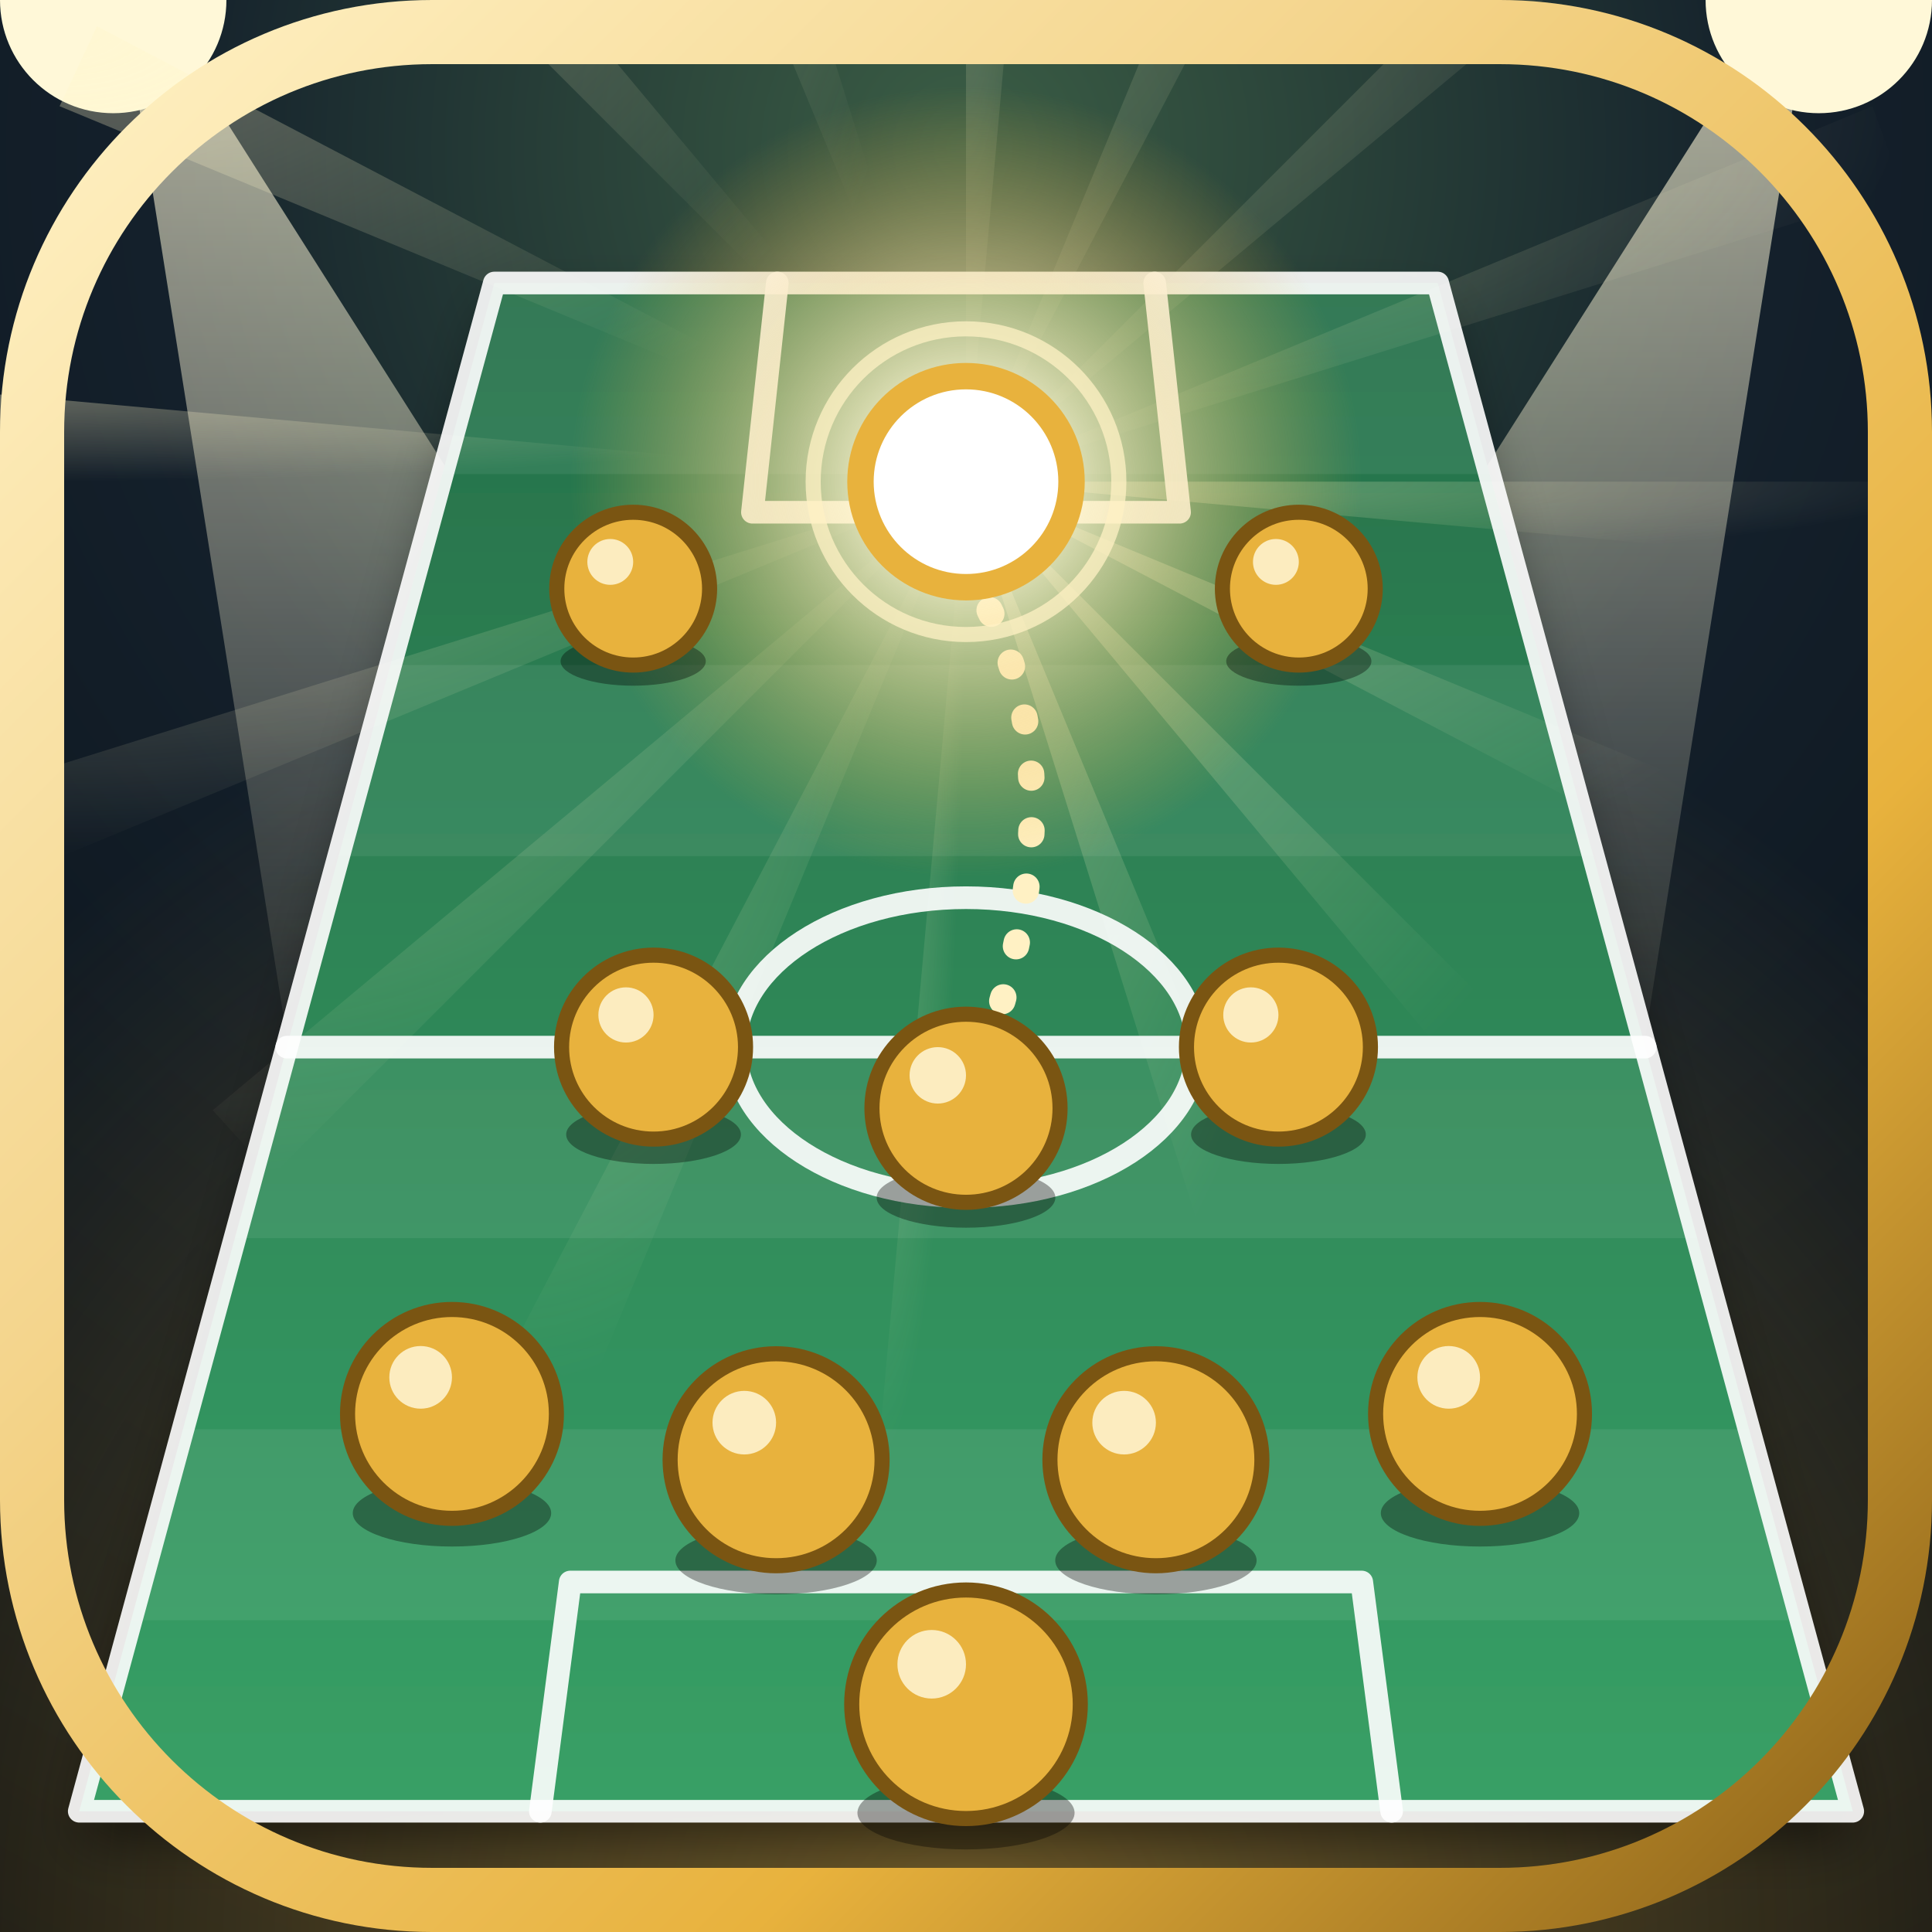
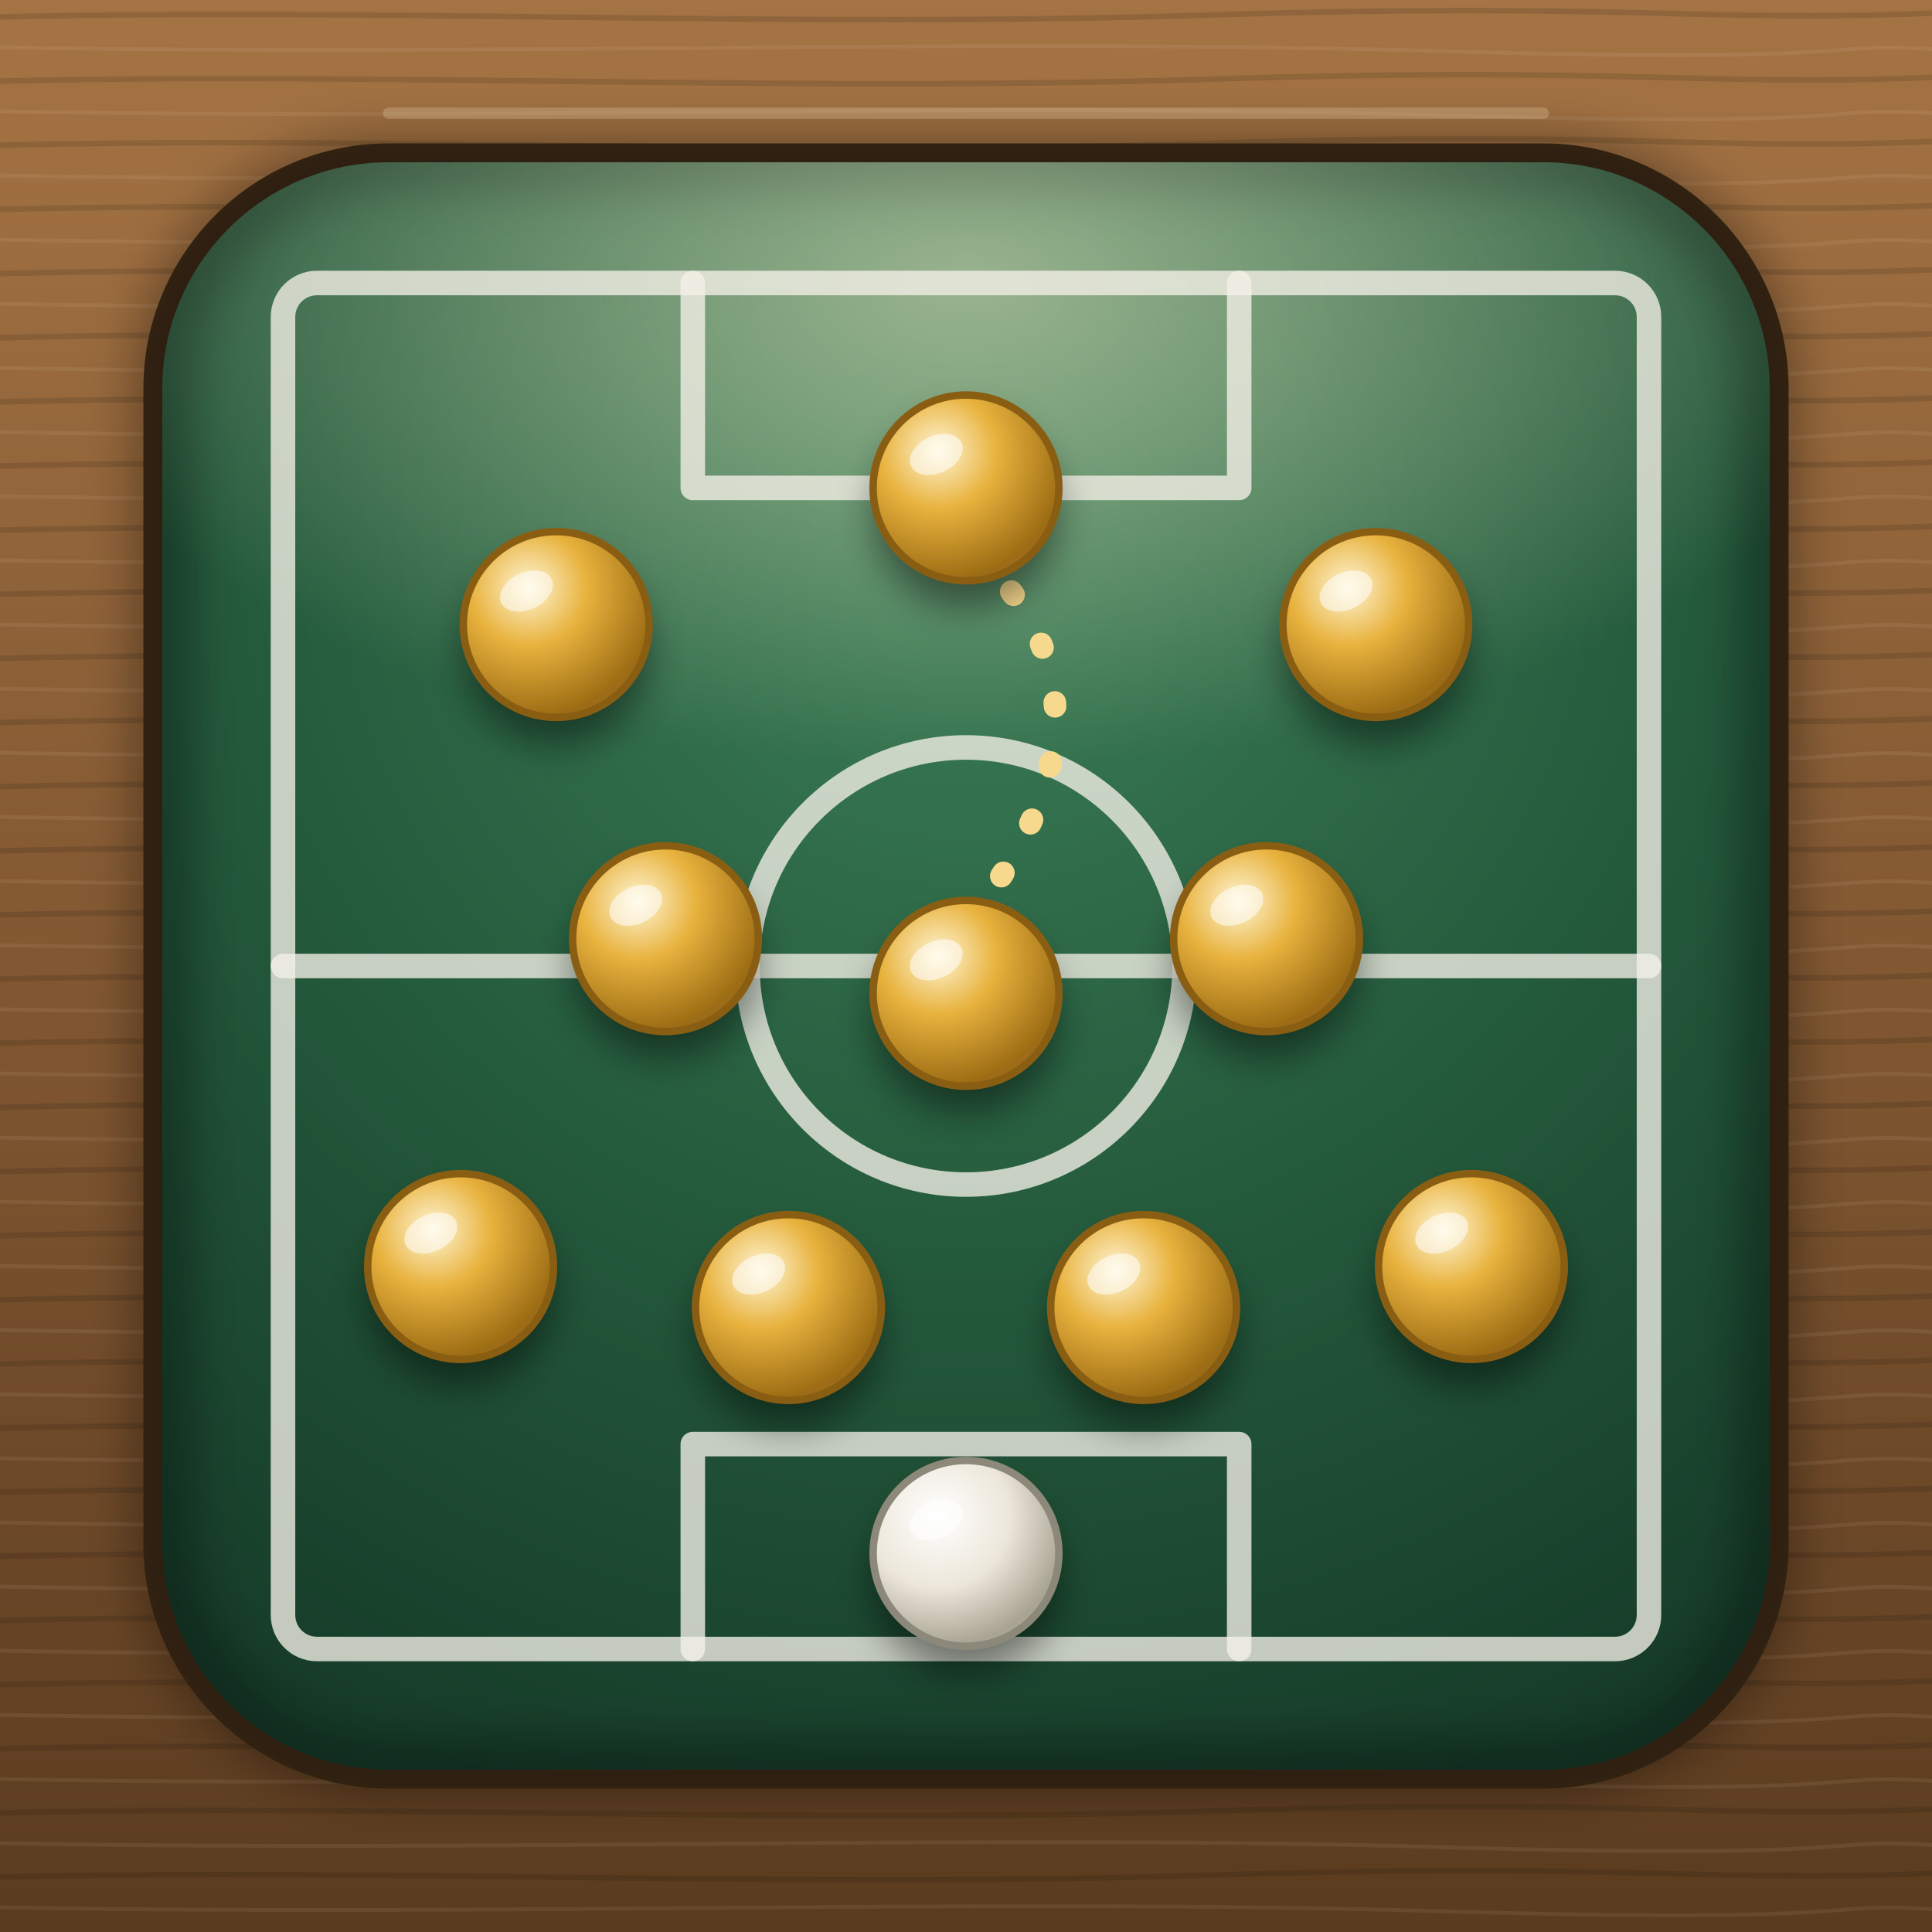
- <svg xmlns="http://www.w3.org/2000/svg" viewBox="0 0 1024 1024">
+ <svg xmlns="http://www.w3.org/2000/svg" width="1024" height="1024" viewBox="0 0 1024 1024">
  <defs>
-     <radialGradient id="axb0" cx="50%" cy="8%" r="105%">
-       <stop offset="0" stop-color="#3B5E45" />
-       <stop offset=".4" stop-color="#14202B" />
-       <stop offset="1" stop-color="#070C11" />
+     <linearGradient id="a7w" x1="0" x2="0" y1="0" y2="1">
+       <stop offset="0" stop-color="#A57444" />
+       <stop offset=".55" stop-color="#7E5530" />
+       <stop offset="1" stop-color="#5A3B1F" />
+     </linearGradient>
+     <pattern id="a7g" width="1024" height="34" patternUnits="userSpaceOnUse">
+       <path d="M0 9 C 200 4, 420 15, 640 8 S 900 12, 1024 7" stroke="rgba(0,0,0,0.12)" stroke-width="3" fill="none" />
+       <path d="M0 25 C 260 30, 520 20, 760 27 S 960 22, 1024 26" stroke="rgba(255,236,200,0.08)" stroke-width="2" fill="none" />
+     </pattern>
+     <radialGradient id="a7f" cx="50%" cy="22%" r="85%">
+       <stop offset="0" stop-color="#3C7E57" />
+       <stop offset=".55" stop-color="#245A3C" />
+       <stop offset="1" stop-color="#163C29" />
    </radialGradient>
-     <linearGradient id="axg1" x1="0" x2="0" y1="0" y2="1">
-       <stop offset="0" stop-color="#26704A" />
-       <stop offset="1" stop-color="#38A066" />
-     </linearGradient>
-     <linearGradient id="axr2" x1="0" x2="1" y1="0" y2="1">
+     <radialGradient id="a7m" cx="35%" cy="30%" r="70%">
+       <stop offset="0" stop-color="#FFF6D6" />
+       <stop offset=".45" stop-color="#E8B23D" />
+       <stop offset="1" stop-color="#9C6C14" />
+     </radialGradient>
+     <radialGradient id="a7t" cx="35%" cy="30%" r="70%">
+       <stop offset="0" stop-color="#FFFFFF" />
+       <stop offset=".55" stop-color="#ECE7DA" />
+       <stop offset="1" stop-color="#A9A493" />
+     </radialGradient>
+     <radialGradient id="a7s" cx="50%" cy="15%" r="60%">
+       <stop offset="0" stop-color="#FFF4CF" stop-opacity=".5" />
+       <stop offset="1" stop-color="#FFF4CF" stop-opacity="0" />
+     </radialGradient>
+     <radialGradient id="a7h">
+       <stop offset="0" stop-color="#FFF4CF" stop-opacity=".55" />
+       <stop offset=".5" stop-color="#FFF4CF" stop-opacity=".15" />
+       <stop offset="1" stop-color="#FFF4CF" stop-opacity="0" />
+     </radialGradient>
+     <linearGradient id="a7r" x1="0" x2="1" y1="0" y2="1">
      <stop offset="0" stop-color="#FFF1C4" />
-       <stop offset=".35" stop-color="#F4D58D" />
-       <stop offset=".7" stop-color="#E8B23D" />
+       <stop offset=".4" stop-color="#F4D58D" />
+       <stop offset=".75" stop-color="#E8B23D" />
      <stop offset="1" stop-color="#8A6118" />
    </linearGradient>
-     <linearGradient id="axf3" x1="0" x2="0" y1="0" y2="1">
-       <stop offset="0" stop-color="#FFF8D8" stop-opacity=".7" />
-       <stop offset="1" stop-color="#FFF8D8" stop-opacity="0" />
-     </linearGradient>
-     <radialGradient id="axh4">
-       <stop offset="0" stop-color="#FFFFFF" stop-opacity="1" />
-       <stop offset=".3" stop-color="#FFF1C4" stop-opacity=".8" />
-       <stop offset="1" stop-color="#E8B23D" stop-opacity="0" />
-     </radialGradient>
-     <radialGradient id="axu5" cx="0" cy="0" r="1">
-       <stop offset="0" stop-color="#FFF6C8" stop-opacity=".35" />
-       <stop offset="1" stop-color="#FFF6C8" stop-opacity="0" />
-     </radialGradient>
-     <radialGradient id="axw6" cx="50%" cy="100%" r="70%">
-       <stop offset="0" stop-color="#E8B23D" stop-opacity=".45" />
-       <stop offset="1" stop-color="#E8B23D" stop-opacity="0" />
-     </radialGradient>
-     <filter id="axs7" x="-10%" y="-10%" width="120%" height="130%">
-       <feDropShadow dx="0" dy="14" stdDeviation="14" flood-color="#000" flood-opacity="0.5" />
+     <filter id="a7d" x="-30%" y="-30%" width="160%" height="170%">
+       <feDropShadow dx="0" dy="14" stdDeviation="10" flood-color="#000" flood-opacity=".45" />
+     </filter>
+     <filter id="a7i" x="-5%" y="-5%" width="110%" height="110%">
+       <feGaussianBlur stdDeviation="14" />
    </filter>
  </defs>
-   <rect width="1024" height="1024" fill="url(#axb0)" />
-   <rect width="1024" height="1024" fill="url(#axw6)" />
-   <path d="M60 -30 L460 600 L160 600 Z" fill="url(#axf3)" />
-   <path d="M964 -30 L564 600 L864 600 Z" fill="url(#axf3)" />
-   <circle cx="60" cy="0" r="60" fill="#FFF8D8" />
-   <circle cx="964" cy="0" r="60" fill="#FFF8D8" />
-   <g filter="url(#axs7)">
-     <path d="M262 150 L762 150 L982 960 L42 960 Z" fill="url(#axg1)" />
+   <rect width="1024" height="1024" fill="url(#a7w)" />
+   <rect width="1024" height="1024" fill="url(#a7g)" />
+   <rect x="76" y="76" width="872" height="872" rx="130" fill="#3E2A16" />
+   <rect x="86" y="86" width="852" height="852" rx="120" fill="url(#a7f)" />
+   <rect x="86" y="86" width="852" height="852" rx="120" fill="none" stroke="rgba(0,0,0,0.45)" stroke-width="22" filter="url(#a7i)" />
+   <path d="M206 60 H818" stroke="rgba(255,236,200,0.22)" stroke-width="6" stroke-linecap="round" />
+   <rect x="86" y="86" width="852" height="426" rx="120" fill="url(#a7s)" />
+   <g fill="none" stroke="rgba(244,241,232,0.78)" stroke-width="13" stroke-linecap="round" stroke-linejoin="round">
+     <rect x="150" y="150" width="724" height="724" rx="18" />
+     <path d="M150 512 H874" />
+     <circle cx="512" cy="512" r="115.84" />
+     <path d="M367.2 150 V258.6 H656.8 V150" />
+     <path d="M367.2 874 V765.4 H656.8 V874" />
  </g>
-   <path d="M262 150 L762 150 L789.5 251.25 L234.5 251.25 Z" fill="rgba(255,255,255,0.07)" />
-   <path d="M207 352.5 L817 352.5 L844.5 453.75 L179.5 453.75 Z" fill="rgba(255,255,255,0.07)" />
-   <path d="M152 555 L872 555 L899.5 656.25 L124.5 656.25 Z" fill="rgba(255,255,255,0.07)" />
-   <path d="M97 757.5 L927 757.5 L954.5 858.75 L69.5 858.75 Z" fill="rgba(255,255,255,0.07)" />
-   <path d="M512 255.3 L1032 255.3 L1029.895 302.037 Z" fill="url(#axu5)" />
-   <path d="M512 255.3 L992.417 454.295 L972.588 496.669 Z" fill="url(#axu5)" />
-   <path d="M512 255.3 L879.696 622.996 L845.159 654.555 Z" fill="url(#axu5)" />
-   <path d="M512 255.3 L710.995 735.717 L667.011 751.658 Z" fill="url(#axu5)" />
-   <path d="M512 255.3 L512 775.3 L465.263 773.195 Z" fill="url(#axu5)" />
-   <path d="M512 255.3 L313.005 735.717 L270.631 715.888 Z" fill="url(#axu5)" />
-   <path d="M512 255.3 L144.304 622.996 L112.745 588.459 Z" fill="url(#axu5)" />
-   <path d="M512 255.3 L31.583 454.295 L15.642 410.311 Z" fill="url(#axu5)" />
-   <path d="M512 255.3 L-8 255.3 L-5.895 208.563 Z" fill="url(#axu5)" />
-   <path d="M512 255.3 L31.583 56.305 L51.412 13.931 Z" fill="url(#axu5)" />
-   <path d="M512 255.3 L144.304 -112.396 L178.841 -143.955 Z" fill="url(#axu5)" />
-   <path d="M512 255.3 L313.005 -225.117 L356.989 -241.058 Z" fill="url(#axu5)" />
-   <path d="M512 255.3 L512 -264.7 L558.737 -262.595 Z" fill="url(#axu5)" />
-   <path d="M512 255.3 L710.995 -225.117 L753.369 -205.288 Z" fill="url(#axu5)" />
-   <path d="M512 255.3 L879.696 -112.396 L911.255 -77.859 Z" fill="url(#axu5)" />
-   <path d="M512 255.3 L992.417 56.305 L1008.358 100.289 Z" fill="url(#axu5)" />
-   <g fill="none" stroke="#FFFFFF" stroke-opacity=".9" stroke-width="12" stroke-linejoin="round" stroke-linecap="round">
-     <path d="M262 150 L762 150 L982 960 L42 960 Z" />
-     <path d="M152 555 L872 555 " />
-     <ellipse cx="512" cy="555" rx="122.4" ry="79.2" />
-     <path d="M412 150 L398.8 271.5 M398.8 271.5 L625.2 271.5 M625.2 271.5 L612 150 " />
-     <path d="M286.4 960 L302.24 838.5 M302.24 838.5 L721.76 838.5 M721.76 838.5 L737.6 960 " />
+   <path d="M512 490.28 Q 598.88 381.68 526.48 302.04" stroke="#F7D98E" stroke-width="12" stroke-linecap="round" fill="none" stroke-dasharray="2 30" />
+   <g filter="url(#a7d)">
+     <circle cx="512" cy="258.6" r="49.232" fill="url(#a7m)" />
  </g>
-   <path d="M512 587.4 Q 582 409.2, 512 301.3" stroke="#FFF1C4" stroke-width="14" stroke-linecap="round" fill="none" stroke-dasharray="2 28" />
-   <circle cx="512" cy="255.3" r="210" fill="url(#axh4)" />
-   <ellipse cx="512" cy="960.846" rx="57.546" ry="19.384" fill="#000" opacity=".35" />
-   <circle cx="512" cy="903.3" r="60.575" fill="#E8B23D" stroke="#7A5512" stroke-width="8" />
-   <circle cx="493.827" cy="882.099" r="18.172" fill="#FFF6D6" opacity=".85" />
-   <ellipse cx="784.448" cy="801.982" rx="52.582" ry="17.712" fill="#000" opacity=".35" />
-   <circle cx="784.448" cy="749.4" r="55.35" fill="#E8B23D" stroke="#7A5512" stroke-width="8" />
-   <circle cx="767.843" cy="730.028" r="16.605" fill="#FFF6D6" opacity=".85" />
-   <ellipse cx="612.656" cy="827.066" rx="53.366" ry="17.976" fill="#000" opacity=".35" />
-   <circle cx="612.656" cy="773.7" r="56.175" fill="#E8B23D" stroke="#7A5512" stroke-width="8" />
-   <circle cx="595.803" cy="754.039" r="16.852" fill="#FFF6D6" opacity=".85" />
-   <ellipse cx="411.344" cy="827.066" rx="53.366" ry="17.976" fill="#000" opacity=".35" />
-   <circle cx="411.344" cy="773.7" r="56.175" fill="#E8B23D" stroke="#7A5512" stroke-width="8" />
-   <circle cx="394.491" cy="754.039" r="16.852" fill="#FFF6D6" opacity=".85" />
-   <ellipse cx="239.552" cy="801.982" rx="52.582" ry="17.712" fill="#000" opacity=".35" />
-   <circle cx="239.552" cy="749.4" r="55.35" fill="#E8B23D" stroke="#7A5512" stroke-width="8" />
-   <circle cx="222.947" cy="730.028" r="16.605" fill="#FFF6D6" opacity=".85" />
-   <ellipse cx="677.6" cy="601.312" rx="46.312" ry="15.6" fill="#000" opacity=".35" />
-   <circle cx="677.6" cy="555" r="48.75" fill="#E8B23D" stroke="#7A5512" stroke-width="8" />
-   <circle cx="662.975" cy="537.938" r="14.625" fill="#FFF6D6" opacity=".85" />
-   <ellipse cx="512" cy="634.758" rx="47.358" ry="15.952" fill="#000" opacity=".35" />
-   <circle cx="512" cy="587.4" r="49.85" fill="#E8B23D" stroke="#7A5512" stroke-width="8" />
-   <circle cx="497.045" cy="569.953" r="14.955" fill="#FFF6D6" opacity=".85" />
-   <ellipse cx="346.4" cy="601.312" rx="46.312" ry="15.6" fill="#000" opacity=".35" />
-   <circle cx="346.4" cy="555" r="48.75" fill="#E8B23D" stroke="#7A5512" stroke-width="8" />
-   <circle cx="331.775" cy="537.938" r="14.625" fill="#FFF6D6" opacity=".85" />
-   <ellipse cx="688.4" cy="350.475" rx="38.475" ry="12.96" fill="#000" opacity=".35" />
-   <circle cx="688.4" cy="312" r="40.5" fill="#E8B23D" stroke="#7A5512" stroke-width="8" />
-   <circle cx="676.25" cy="297.825" r="12.15" fill="#FFF6D6" opacity=".85" />
-   <ellipse cx="512" cy="291.946" rx="36.646" ry="12.344" fill="#000" opacity=".35" />
-   <circle cx="512" cy="255.3" r="55.934" fill="#FFFFFF" stroke="#E8B23D" stroke-width="14" />
-   <circle cx="512" cy="255.3" r="81.007" fill="none" stroke="#FFF1C4" stroke-width="8" opacity=".75" />
-   <ellipse cx="335.6" cy="350.475" rx="38.475" ry="12.96" fill="#000" opacity=".35" />
-   <circle cx="335.6" cy="312" r="40.5" fill="#E8B23D" stroke="#7A5512" stroke-width="8" />
-   <circle cx="323.45" cy="297.825" r="12.15" fill="#FFF6D6" opacity=".85" />
-   <rect x="17" y="17" width="990" height="990" rx="212" fill="none" stroke="url(#axr2)" stroke-width="34" />
+   <circle cx="512" cy="258.6" r="49.232" fill="none" stroke="#8A5E12" stroke-width="3.939" />
+   <ellipse cx="496.246" cy="240.876" rx="14.77" ry="9.846" fill="#fff" opacity=".55" transform="rotate(-25 496.2458 240.8765)" />
+   <g filter="url(#a7d)">
+     <circle cx="294.8" cy="331" r="49.232" fill="url(#a7m)" />
+   </g>
+   <circle cx="294.8" cy="331" r="49.232" fill="none" stroke="#8A5E12" stroke-width="3.939" />
+   <ellipse cx="279.046" cy="313.276" rx="14.77" ry="9.846" fill="#fff" opacity=".55" transform="rotate(-25 279.0458 313.2765)" />
+   <g filter="url(#a7d)">
+     <circle cx="729.2" cy="331" r="49.232" fill="url(#a7m)" />
+   </g>
+   <circle cx="729.2" cy="331" r="49.232" fill="none" stroke="#8A5E12" stroke-width="3.939" />
+   <ellipse cx="713.446" cy="313.276" rx="14.77" ry="9.846" fill="#fff" opacity=".55" transform="rotate(-25 713.4458 313.2765)" />
+   <g filter="url(#a7d)">
+     <circle cx="352.72" cy="497.52" r="49.232" fill="url(#a7m)" />
+   </g>
+   <circle cx="352.72" cy="497.52" r="49.232" fill="none" stroke="#8A5E12" stroke-width="3.939" />
+   <ellipse cx="336.966" cy="479.796" rx="14.77" ry="9.846" fill="#fff" opacity=".55" transform="rotate(-25 336.9658 479.7965)" />
+   <g filter="url(#a7d)">
+     <circle cx="512" cy="526.48" r="49.232" fill="url(#a7m)" />
+   </g>
+   <circle cx="512" cy="526.48" r="49.232" fill="none" stroke="#8A5E12" stroke-width="3.939" />
+   <ellipse cx="496.246" cy="508.756" rx="14.77" ry="9.846" fill="#fff" opacity=".55" transform="rotate(-25 496.2458 508.7565)" />
+   <g filter="url(#a7d)">
+     <circle cx="671.28" cy="497.52" r="49.232" fill="url(#a7m)" />
+   </g>
+   <circle cx="671.28" cy="497.52" r="49.232" fill="none" stroke="#8A5E12" stroke-width="3.939" />
+   <ellipse cx="655.526" cy="479.796" rx="14.77" ry="9.846" fill="#fff" opacity=".55" transform="rotate(-25 655.5258 479.7965)" />
+   <g filter="url(#a7d)">
+     <circle cx="244.12" cy="671.28" r="49.232" fill="url(#a7m)" />
+   </g>
+   <circle cx="244.12" cy="671.28" r="49.232" fill="none" stroke="#8A5E12" stroke-width="3.939" />
+   <ellipse cx="228.366" cy="653.556" rx="14.77" ry="9.846" fill="#fff" opacity=".55" transform="rotate(-25 228.3658 653.5565)" />
+   <g filter="url(#a7d)">
+     <circle cx="417.88" cy="693" r="49.232" fill="url(#a7m)" />
+   </g>
+   <circle cx="417.88" cy="693" r="49.232" fill="none" stroke="#8A5E12" stroke-width="3.939" />
+   <ellipse cx="402.126" cy="675.276" rx="14.77" ry="9.846" fill="#fff" opacity=".55" transform="rotate(-25 402.1258 675.2765)" />
+   <g filter="url(#a7d)">
+     <circle cx="606.12" cy="693" r="49.232" fill="url(#a7m)" />
+   </g>
+   <circle cx="606.12" cy="693" r="49.232" fill="none" stroke="#8A5E12" stroke-width="3.939" />
+   <ellipse cx="590.366" cy="675.276" rx="14.77" ry="9.846" fill="#fff" opacity=".55" transform="rotate(-25 590.3658 675.2765)" />
+   <g filter="url(#a7d)">
+     <circle cx="779.88" cy="671.28" r="49.232" fill="url(#a7m)" />
+   </g>
+   <circle cx="779.88" cy="671.28" r="49.232" fill="none" stroke="#8A5E12" stroke-width="3.939" />
+   <ellipse cx="764.126" cy="653.556" rx="14.77" ry="9.846" fill="#fff" opacity=".55" transform="rotate(-25 764.1258 653.5565)" />
+   <g filter="url(#a7d)">
+     <circle cx="512" cy="823.32" r="49.232" fill="url(#a7t)" />
+   </g>
+   <circle cx="512" cy="823.32" r="49.232" fill="none" stroke="#8C887A" stroke-width="3.939" />
+   <ellipse cx="496.246" cy="805.596" rx="14.77" ry="9.846" fill="#fff" opacity=".55" transform="rotate(-25 496.2458 805.5965)" />
</svg>
